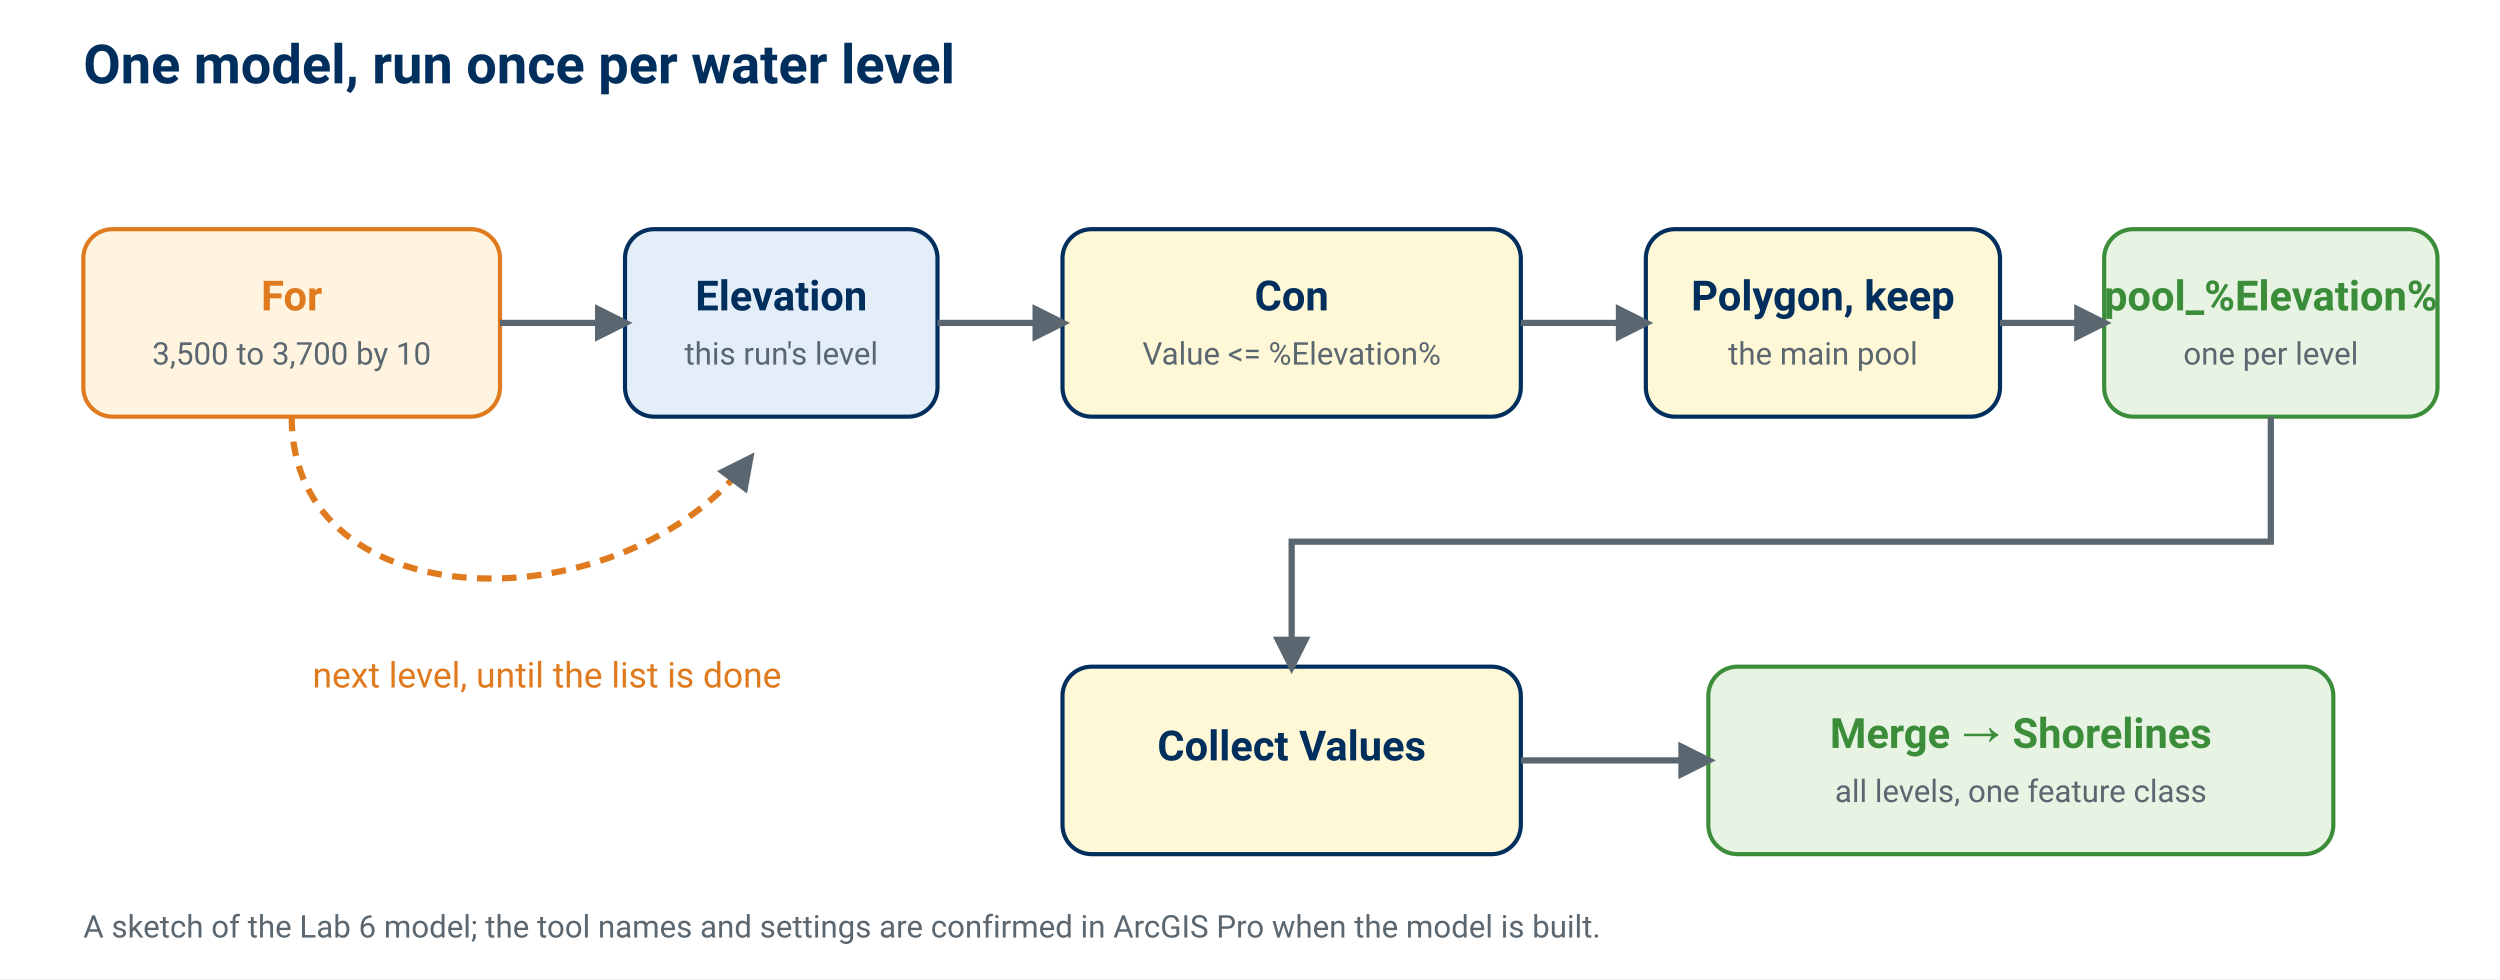
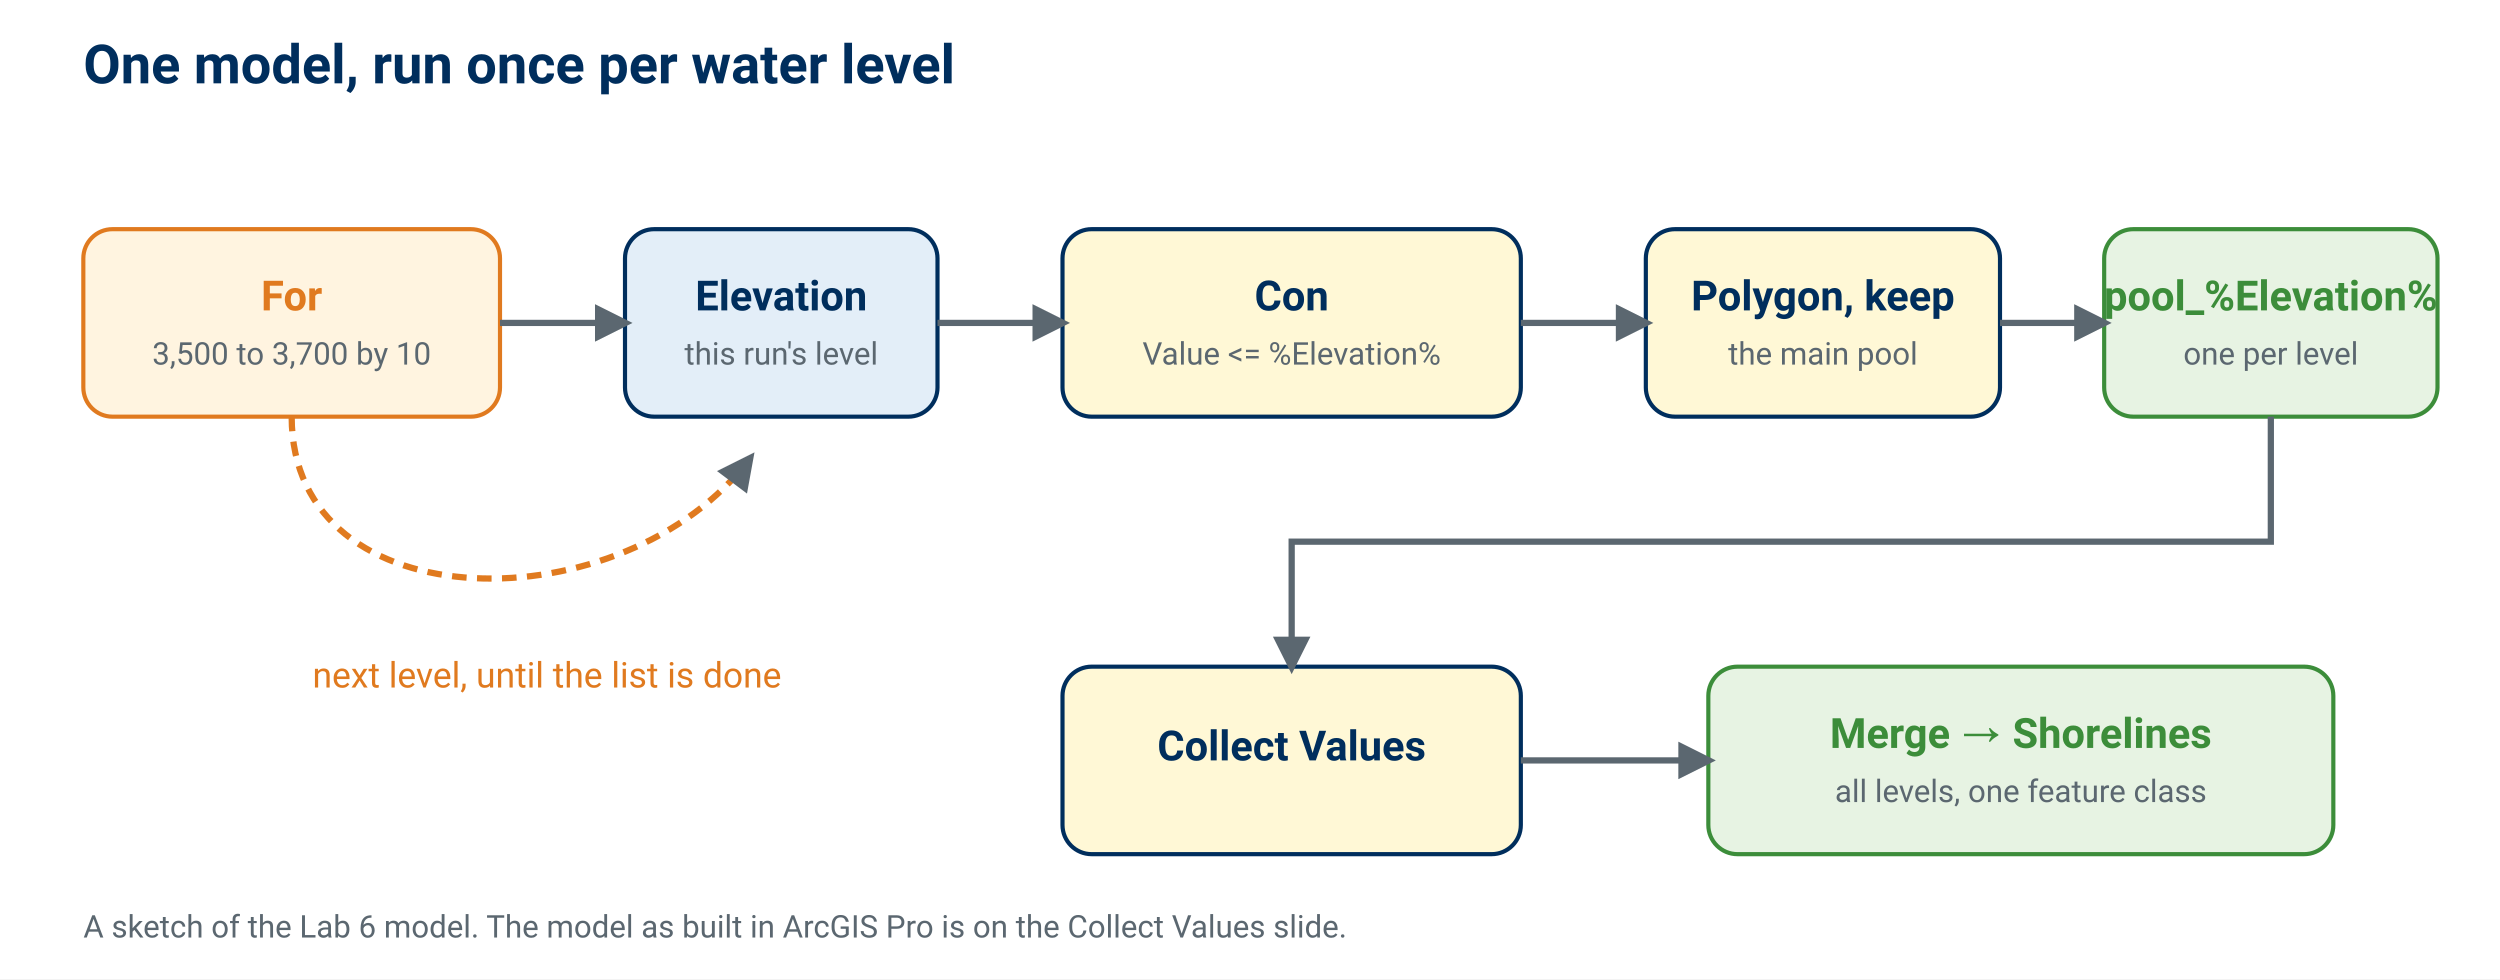
<svg xmlns="http://www.w3.org/2000/svg" viewBox="0 0 1200 470" width="1200" height="470" role="img" aria-label="A ModelBuilder loop over water levels">
  <rect width="1200" height="470" fill="white" />
  <defs>
    <marker id="a" viewBox="0 0 10 10" refX="8" refY="5" markerWidth="6" markerHeight="6" orient="auto">
      <path d="M0,0 L10,5 L0,10 z" fill="#5b6770" />
    </marker>
  </defs>
  <text x="40" y="40" font-family="Segoe UI, Roboto, Helvetica, Arial, sans-serif" font-size="26" font-weight="bold" fill="#002e5d" text-anchor="start">One model, run once per water level</text>
  <rect x="40" y="110" width="200" height="90" rx="14" fill="#fff4e0" stroke="#e07a1f" stroke-width="2" />
  <text x="140.0" y="149.0" font-family="Segoe UI, Roboto, Helvetica, Arial, sans-serif" font-size="20" font-weight="bold" fill="#e07a1f" text-anchor="middle">For</text>
  <text x="140.0" y="175.0" font-family="Segoe UI, Roboto, Helvetica, Arial, sans-serif" font-size="15" font-weight="normal" fill="#5b6770" text-anchor="middle">3,500 to 3,700 by 10</text>
  <rect x="300" y="110" width="150" height="90" rx="14" fill="#e3eef8" stroke="#002e5d" stroke-width="2" />
  <text x="375.0" y="149.0" font-family="Segoe UI, Roboto, Helvetica, Arial, sans-serif" font-size="20" font-weight="bold" fill="#002e5d" text-anchor="middle">Elevation</text>
  <text x="375.0" y="175.0" font-family="Segoe UI, Roboto, Helvetica, Arial, sans-serif" font-size="15" font-weight="normal" fill="#5b6770" text-anchor="middle">this run's level</text>
  <rect x="510" y="110" width="220" height="90" rx="14" fill="#fff8d6" stroke="#002e5d" stroke-width="2" />
  <text x="620.0" y="149.0" font-family="Segoe UI, Roboto, Helvetica, Arial, sans-serif" font-size="20" font-weight="bold" fill="#002e5d" text-anchor="middle">Con</text>
  <text x="620.0" y="175.0" font-family="Segoe UI, Roboto, Helvetica, Arial, sans-serif" font-size="15" font-weight="normal" fill="#5b6770" text-anchor="middle">Value &lt;= %Elevation%</text>
  <rect x="790" y="110" width="170" height="90" rx="14" fill="#fff8d6" stroke="#002e5d" stroke-width="2" />
  <text x="875.0" y="149.0" font-family="Segoe UI, Roboto, Helvetica, Arial, sans-serif" font-size="20" font-weight="bold" fill="#002e5d" text-anchor="middle">Polygon, keep</text>
  <text x="875.0" y="175.0" font-family="Segoe UI, Roboto, Helvetica, Arial, sans-serif" font-size="15" font-weight="normal" fill="#5b6770" text-anchor="middle">the main pool</text>
  <rect x="1010" y="110" width="160" height="90" rx="14" fill="#e7f3e3" stroke="#3c8d3a" stroke-width="2" />
  <text x="1090.0" y="149.0" font-family="Segoe UI, Roboto, Helvetica, Arial, sans-serif" font-size="20" font-weight="bold" fill="#3c8d3a" text-anchor="middle">pool_%Elevation%</text>
  <text x="1090.0" y="175.0" font-family="Segoe UI, Roboto, Helvetica, Arial, sans-serif" font-size="15" font-weight="normal" fill="#5b6770" text-anchor="middle">one per level</text>
  <rect x="510" y="320" width="220" height="90" rx="14" fill="#fff8d6" stroke="#002e5d" stroke-width="2" />
  <text x="620.0" y="365.0" font-family="Segoe UI, Roboto, Helvetica, Arial, sans-serif" font-size="20" font-weight="bold" fill="#002e5d" text-anchor="middle">Collect Values</text>
  <rect x="820" y="320" width="300" height="90" rx="14" fill="#e7f3e3" stroke="#3c8d3a" stroke-width="2" />
  <text x="970.0" y="359.0" font-family="Segoe UI, Roboto, Helvetica, Arial, sans-serif" font-size="20" font-weight="bold" fill="#3c8d3a" text-anchor="middle">Merge → Shorelines</text>
  <text x="970.0" y="385.0" font-family="Segoe UI, Roboto, Helvetica, Arial, sans-serif" font-size="15" font-weight="normal" fill="#5b6770" text-anchor="middle">all levels, one feature class</text>
  <line x1="240" y1="155" x2="300" y2="155" stroke="#5b6770" stroke-width="3" marker-end="url(#a)" />
  <line x1="450" y1="155" x2="510" y2="155" stroke="#5b6770" stroke-width="3" marker-end="url(#a)" />
  <line x1="730" y1="155" x2="790" y2="155" stroke="#5b6770" stroke-width="3" marker-end="url(#a)" />
  <line x1="960" y1="155" x2="1010" y2="155" stroke="#5b6770" stroke-width="3" marker-end="url(#a)" />
  <path d="M1090,200 L1090,260 L620,260 L620,320" fill="none" stroke="#5b6770" stroke-width="3" marker-end="url(#a)" />
  <line x1="730" y1="365" x2="820" y2="365" stroke="#5b6770" stroke-width="3" marker-end="url(#a)" />
  <path d="M140,200 C140,300 300,300 360,220" fill="none" stroke="#e07a1f" stroke-width="3" stroke-dasharray="7 5" marker-end="url(#a)" />
  <text x="150" y="330" font-family="Segoe UI, Roboto, Helvetica, Arial, sans-serif" font-size="17" font-weight="normal" fill="#e07a1f" text-anchor="start">next level, until the list is done</text>
-   <text x="40" y="450" font-family="Segoe UI, Roboto, Helvetica, Arial, sans-serif" font-size="15" font-weight="normal" fill="#5b6770" text-anchor="start">A sketch of the Lab 6 model; the tool names and settings are confirmed in ArcGIS Pro when the model is built.</text>
+   <text x="40" y="450" font-family="Segoe UI, Roboto, Helvetica, Arial, sans-serif" font-size="15" font-weight="normal" fill="#5b6770" text-anchor="start">A sketch of the Lab 6 model. The model as built in ArcGIS Pro is on the Collect Values slide.</text>
</svg>
